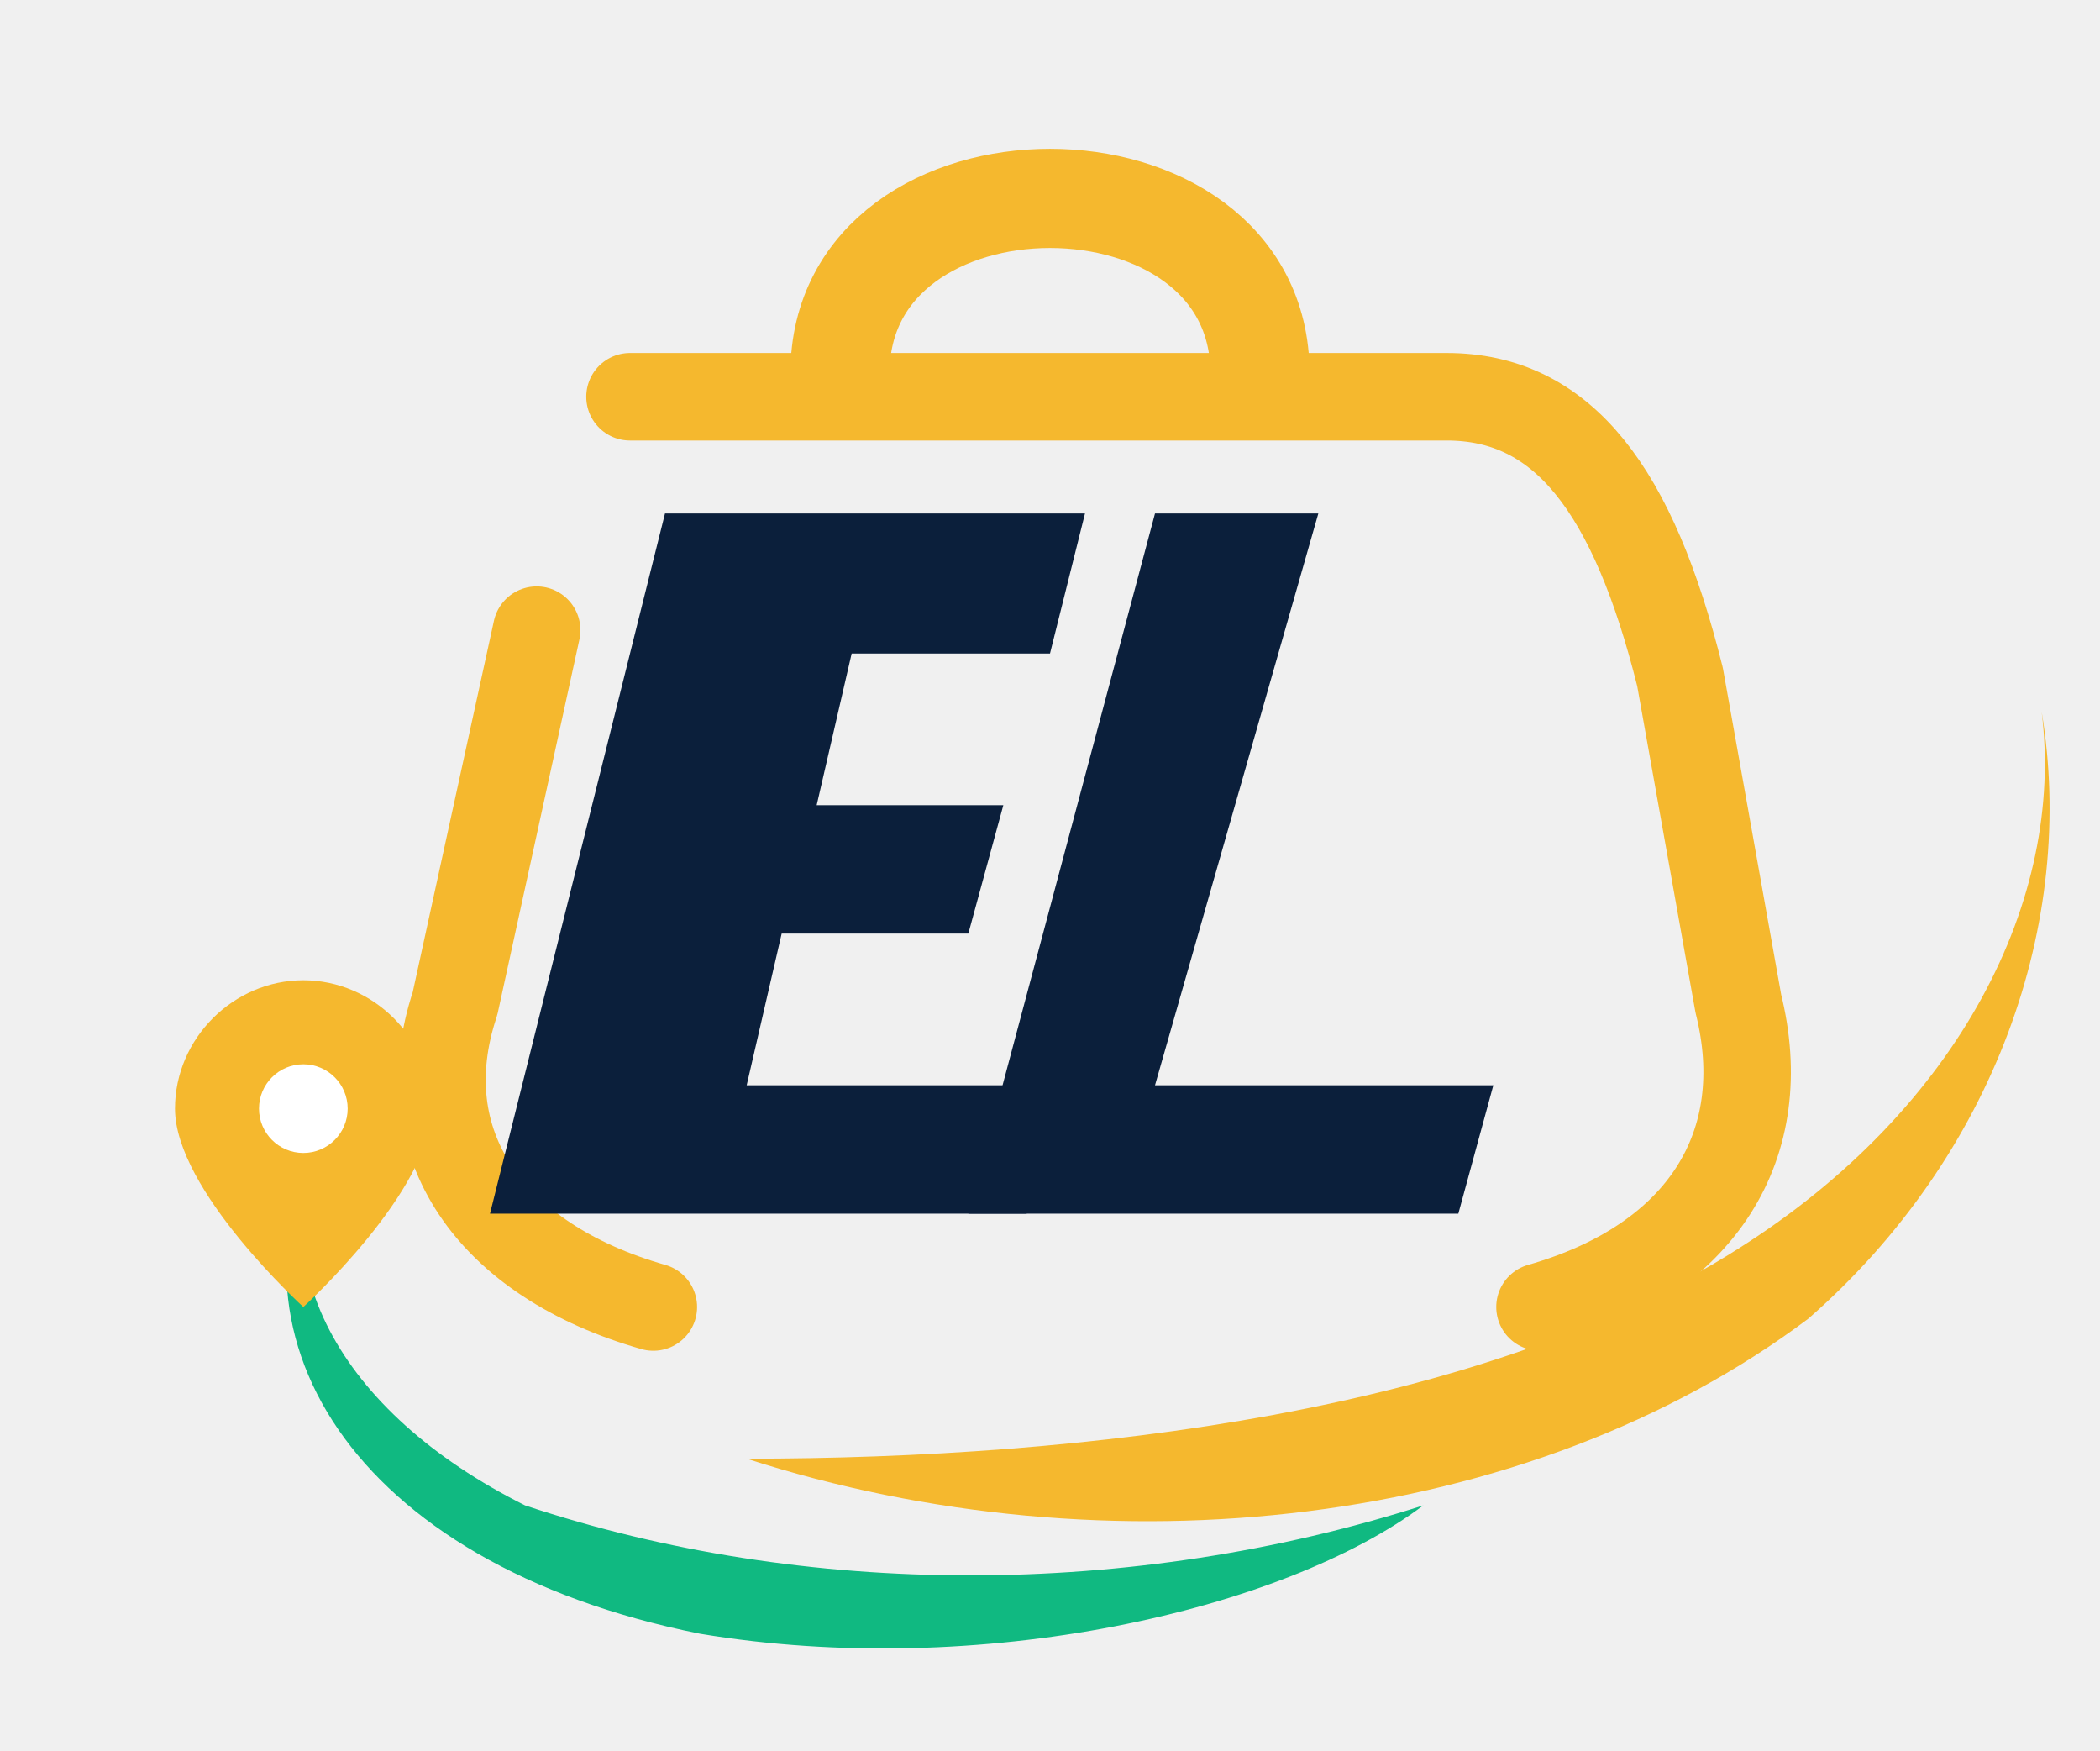
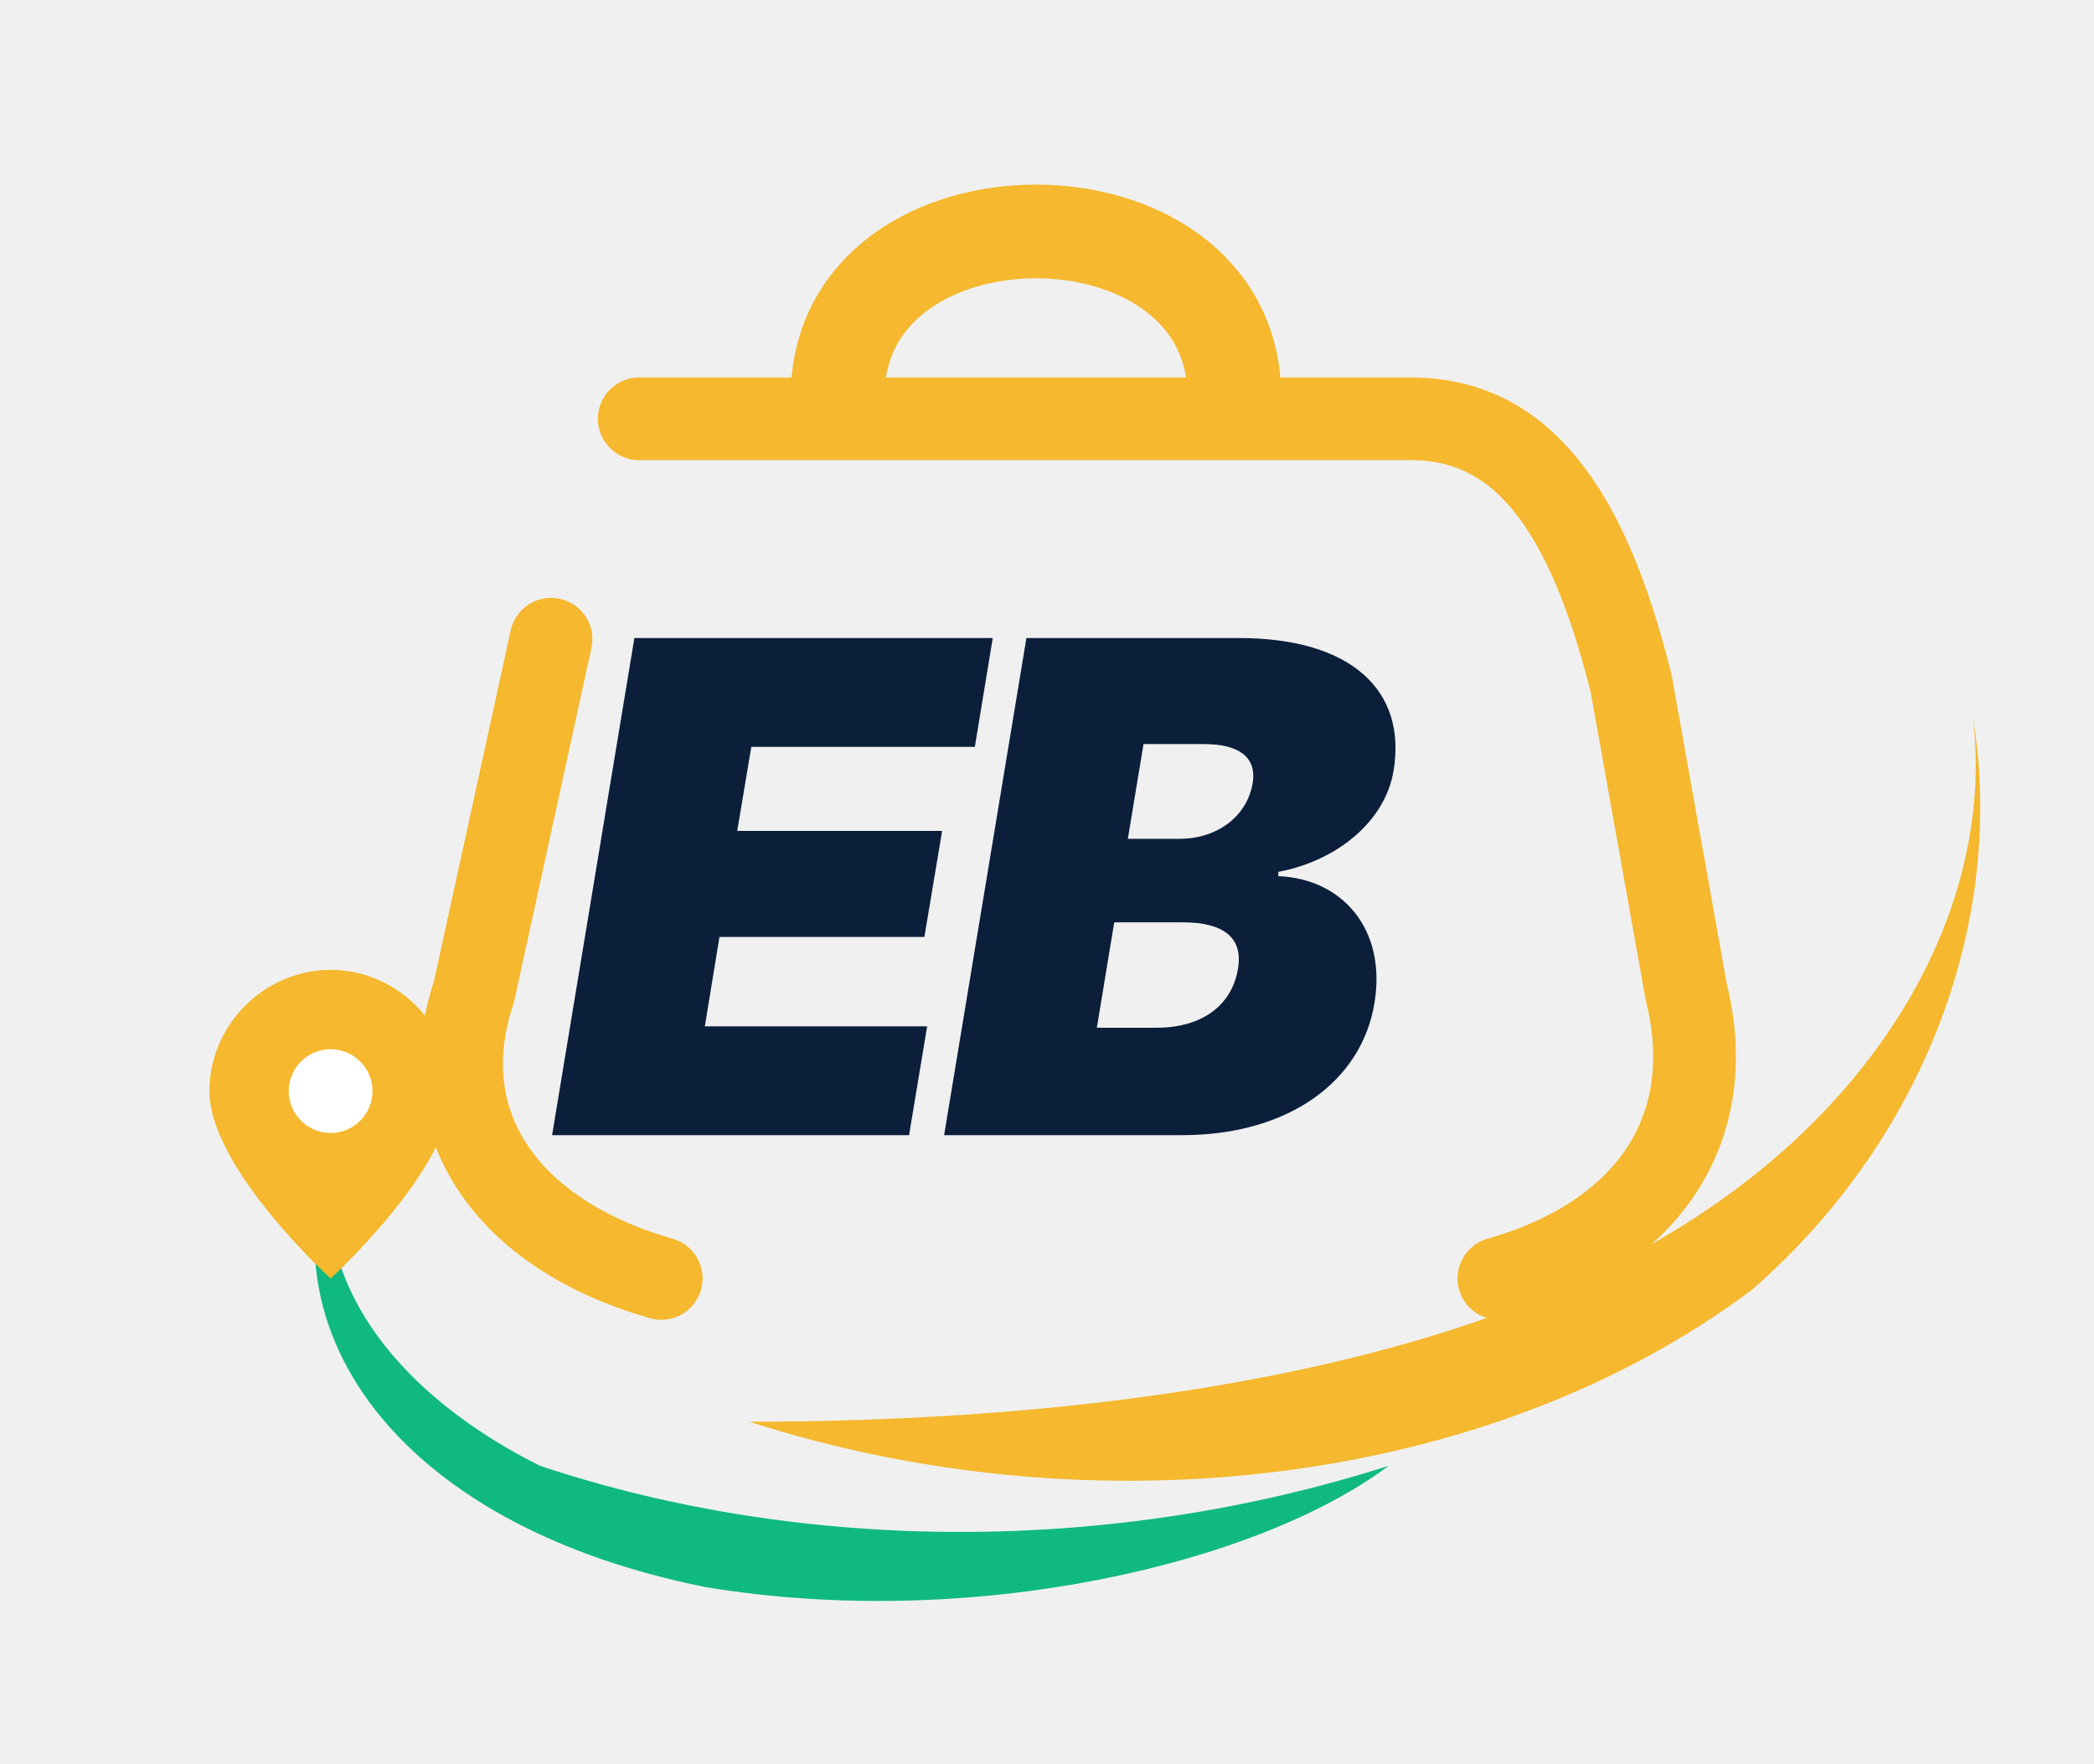
- <svg xmlns="http://www.w3.org/2000/svg" viewBox="0 0 180 150" width="100%" height="100%">
-   <path d="M 72 32 C 72 12, 108 12, 108 32" fill="none" stroke="#F5B82E" stroke-width="8.5" stroke-linecap="round" />
-   <path d="M 54 34 L 124 34 C 134 34, 140 42, 144 58 L 149 86 C 152 98, 146 108, 132 112" fill="none" stroke="#F5B82E" stroke-width="7.5" stroke-linecap="round" stroke-linejoin="round" />
-   <path d="M 46 54 L 39 86 C 35 98, 42 108, 56 112" fill="none" stroke="#F5B82E" stroke-width="7.5" stroke-linecap="round" stroke-linejoin="round" />
-   <g fill="#0B1F3B">
-     <path d="M 57 44 L 93 44 L 90 56 L 73 56 L 70 69 L 86 69 L 83 80 L 67 80 L 64 93 L 91 93 L 88 104 L 42 104 Z" />
-     <path d="M 99 44 L 113 44 L 99 93 L 128 93 L 125 104 L 83 104 Z" />
+ <svg xmlns="http://www.w3.org/2000/svg" viewBox="0 0 190 160" width="100%" height="100%">
+   <g transform="translate(4, 4)">
+     <path d="M 72 32 C 72 12, 108 12, 108 32" fill="none" stroke="#F5B82E" stroke-width="8.5" stroke-linecap="round" />
+     <path d="M 54 34 L 124 34 C 134 34, 140 42, 144 58 L 149 86 C 152 98, 146 108, 132 112" fill="none" stroke="#F5B82E" stroke-width="7.5" stroke-linecap="round" stroke-linejoin="round" />
+     <path d="M 46 54 L 39 86 C 35 98, 42 108, 56 112" fill="none" stroke="#F5B82E" stroke-width="7.5" stroke-linecap="round" stroke-linejoin="round" />
+     <text x="46" y="99" font-family="'Inter', 'Manrope', sans-serif" font-weight="900" font-style="italic" font-size="62" fill="#0B1F3B" letter-spacing="-3">EB</text>
+     <path d="M 28 96 C 18 114, 30 134, 60 140 C 84 144, 110 138, 122 129 C 97 137, 69 137, 45 129 C 29 121, 22 108, 28 96 Z" fill="#10B981" />
+     <g transform="translate(26, 95)">
+       <path d="M 0 -11 C -6 -11, -11 -6, -11 0 C -11 7, 0 17, 0 17 C 0 17, 11 7, 11 0 C 11 -6, 6 -11, 0 -11 Z" fill="#F5B82E" />
+       <circle cx="0" cy="0" r="3.8" fill="#FFFFFF" />
+     </g>
+     <path d="M 64 125 C 95 135, 131 131, 155 113 C 171 99, 178 79, 175 61 C 177 77, 168 95, 149 107 C 127 121, 93 125, 64 125 Z" fill="#F5B82E" />
  </g>
-   <path d="M 28 96 C 18 114, 30 134, 60 140 C 84 144, 110 138, 122 129 C 97 137, 69 137, 45 129 C 29 121, 22 108, 28 96 Z" fill="#10B981" />
-   <g transform="translate(26, 95)">
-     <path d="M 0 -11 C -6 -11, -11 -6, -11 0 C -11 7, 0 17, 0 17 C 0 17, 11 7, 11 0 C 11 -6, 6 -11, 0 -11 Z" fill="#F5B82E" />
-     <circle cx="0" cy="0" r="3.8" fill="#FFFFFF" />
-   </g>
-   <path d="M 64 125 C 95 135, 131 131, 155 113 C 171 99, 178 79, 175 61 C 177 77, 168 95, 149 107 C 127 121, 93 125, 64 125 Z" fill="#F5B82E" />
</svg>
